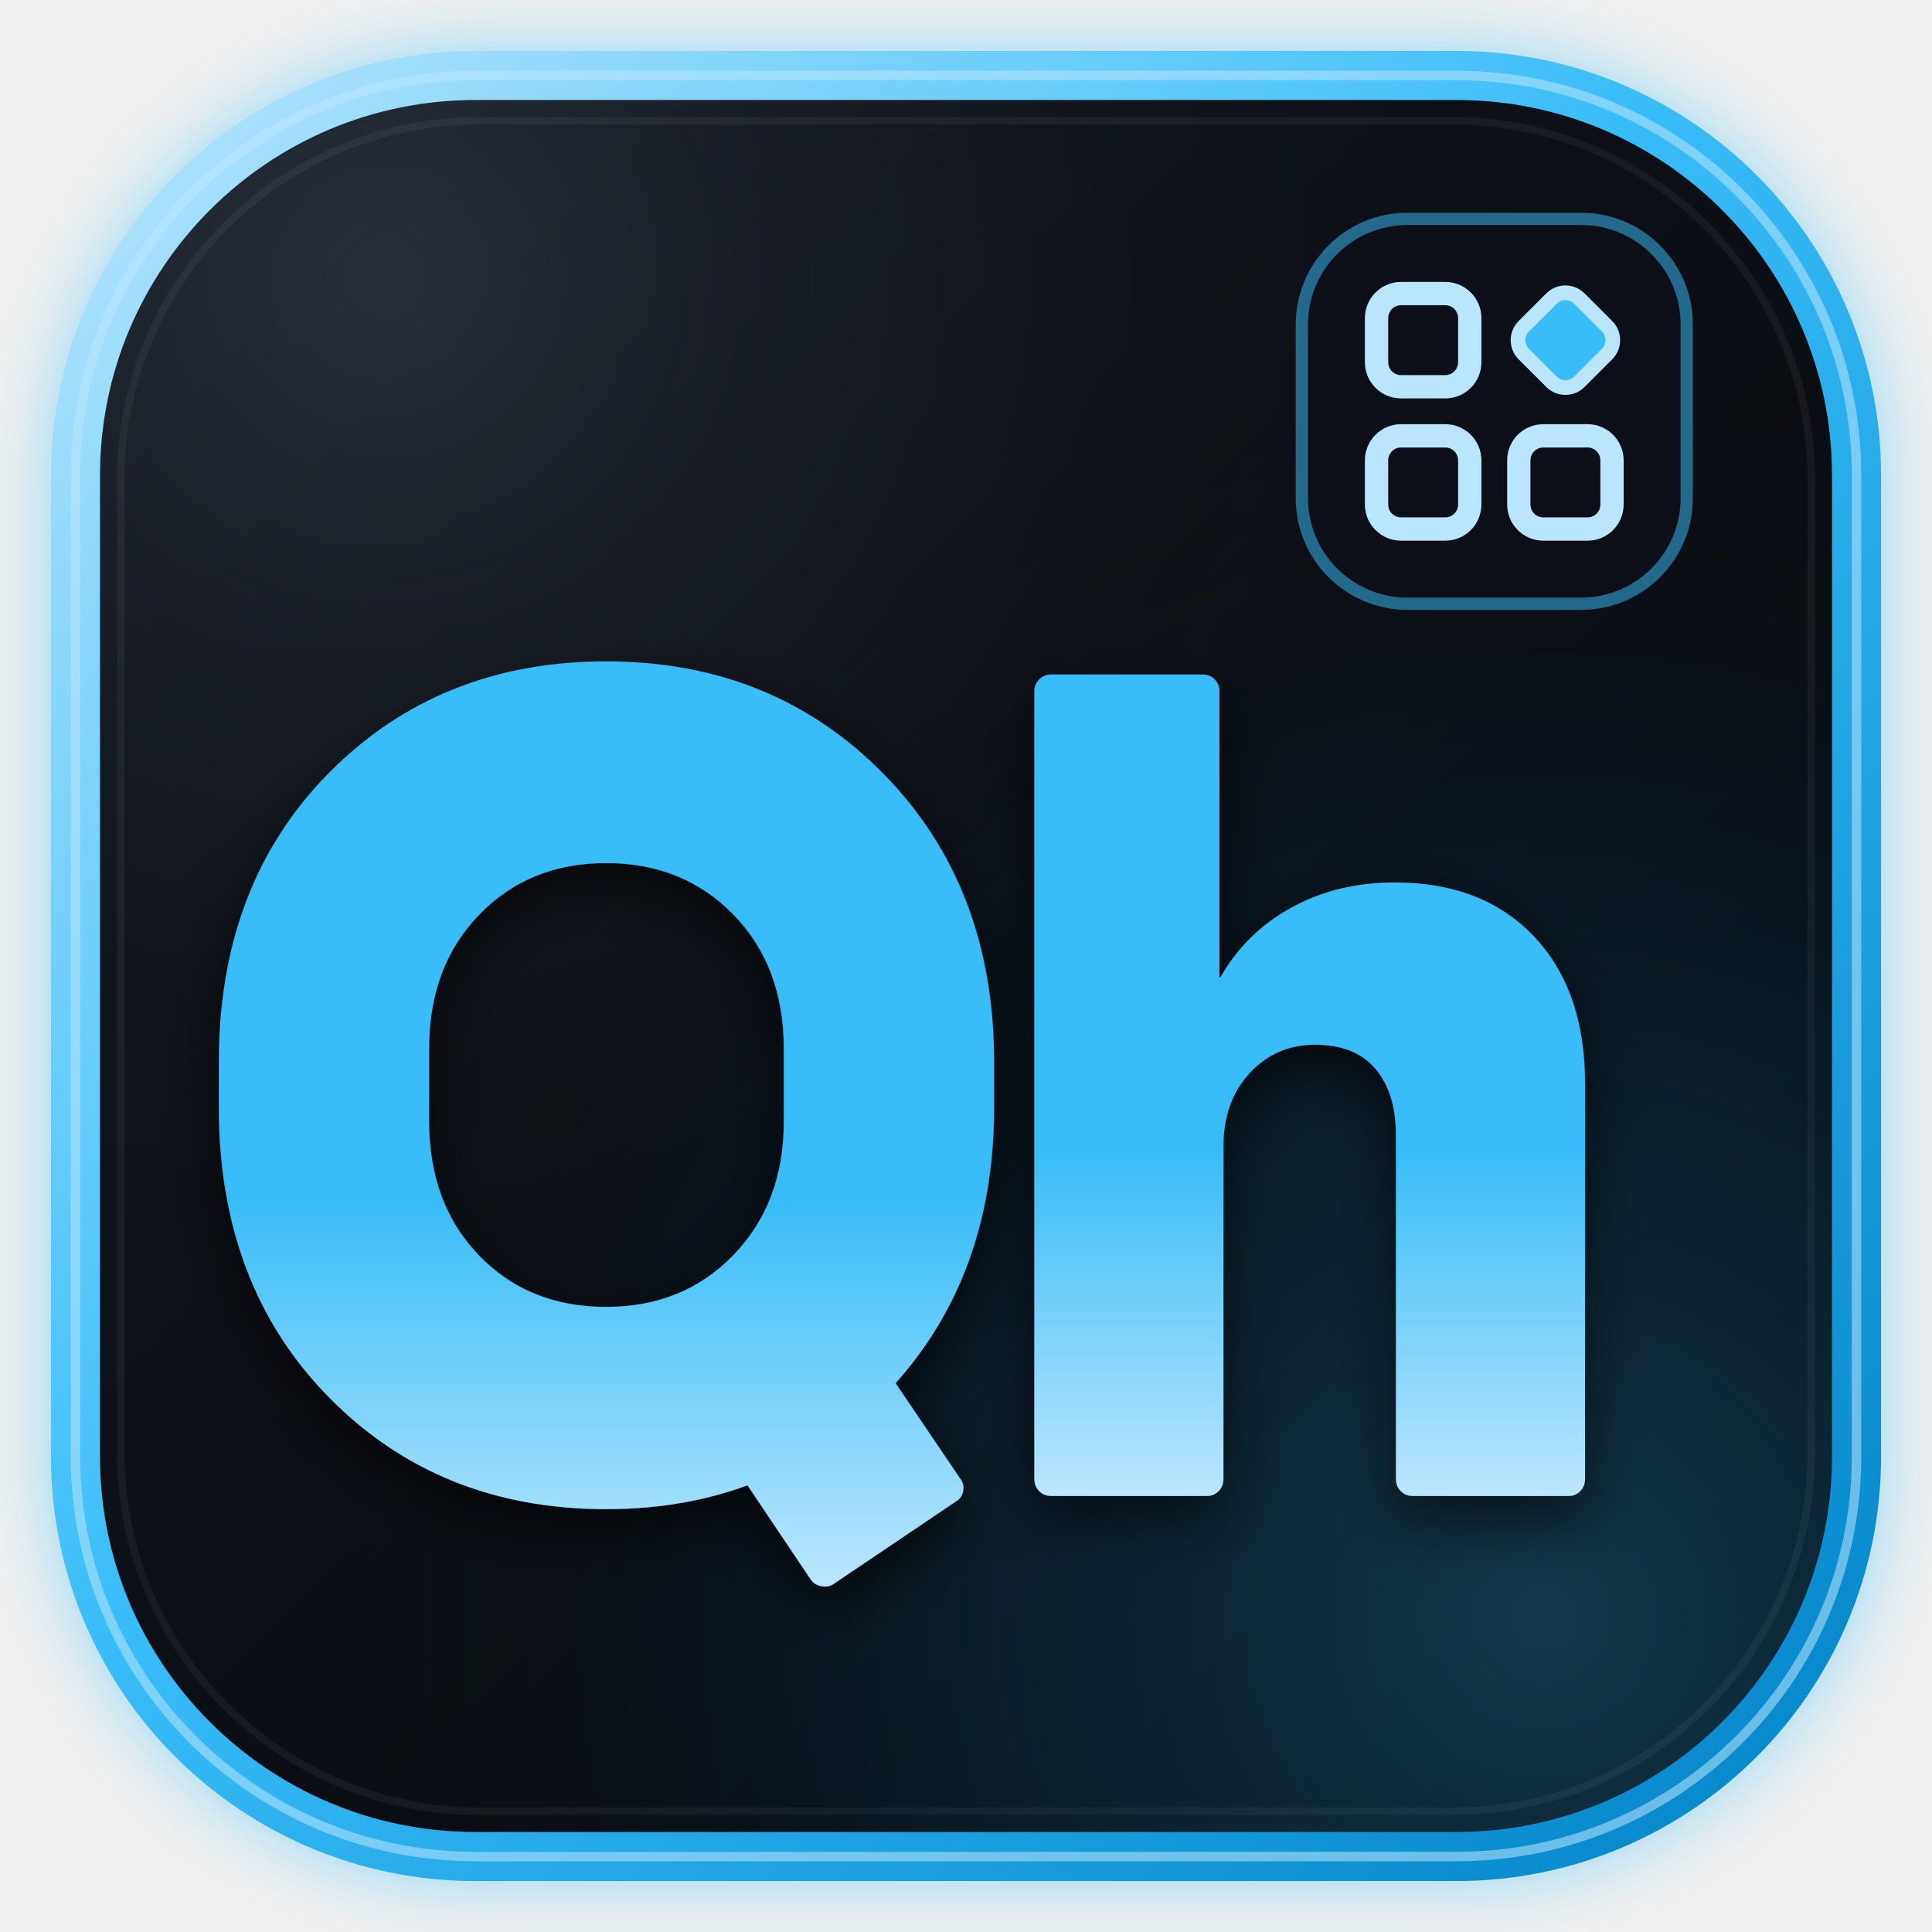
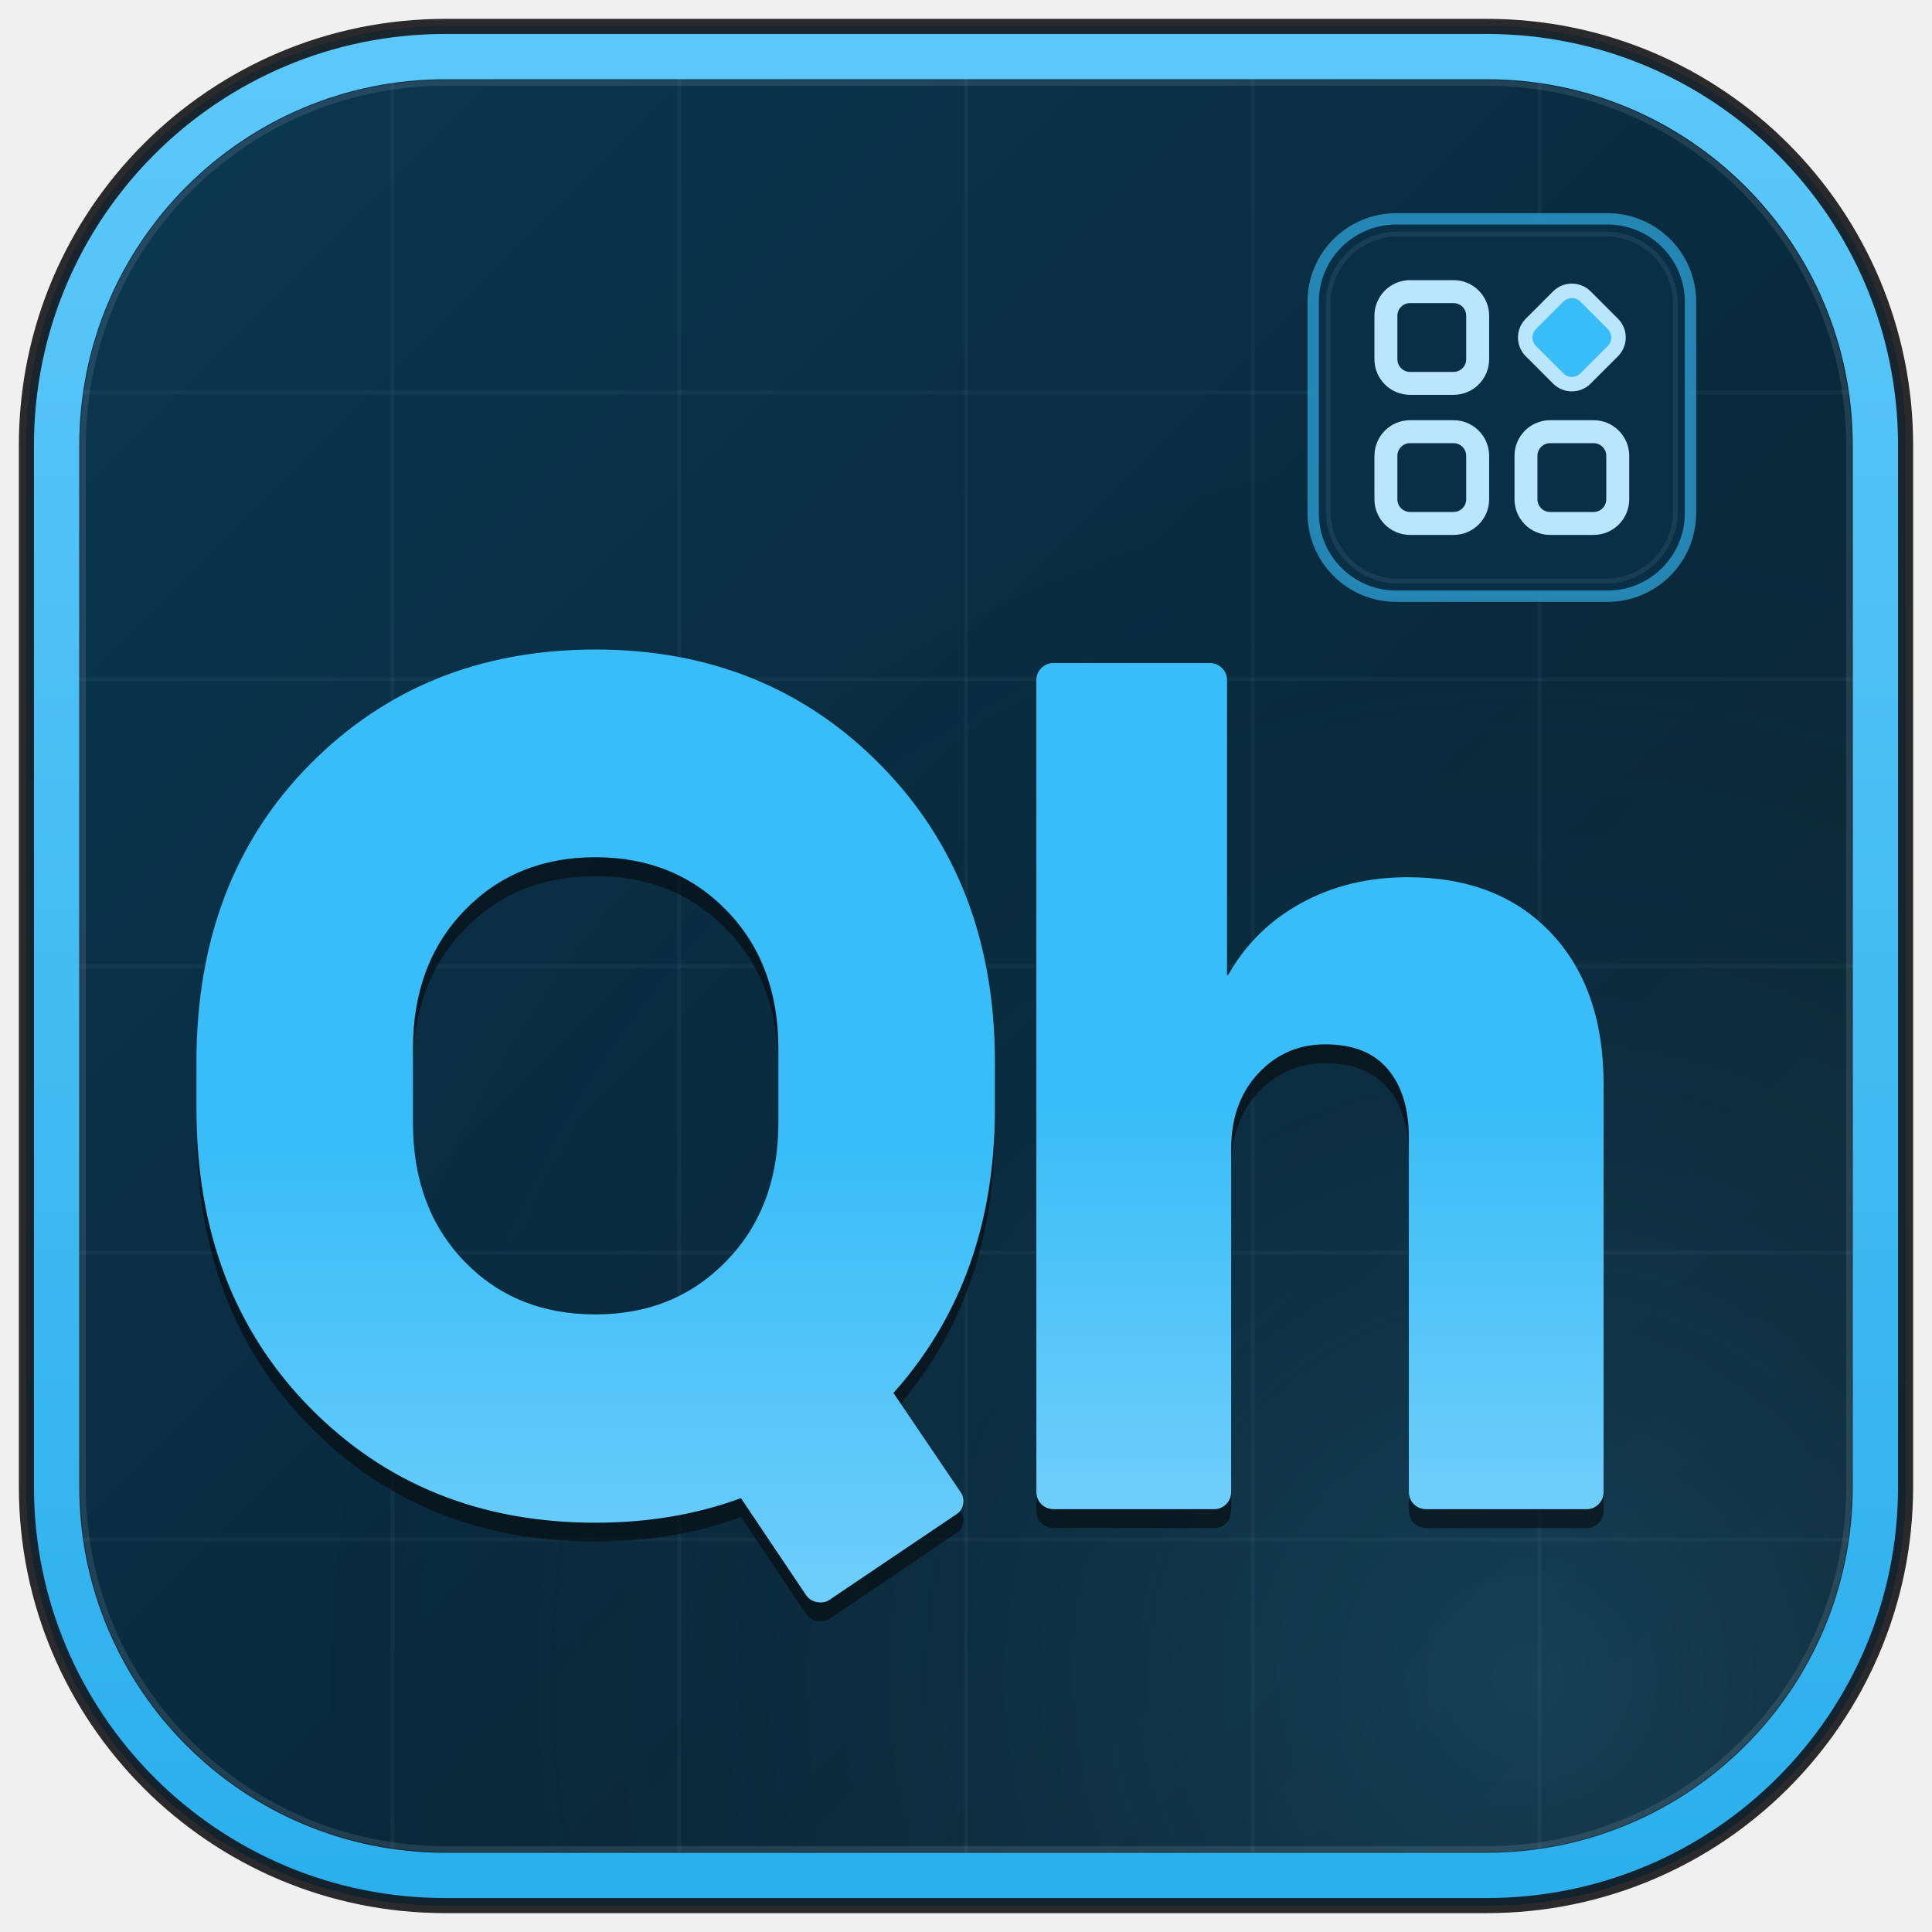
<svg xmlns="http://www.w3.org/2000/svg" viewBox="0 0 1024 1024" width="1024" height="1024">
  <defs>
-     <linearGradient id="bgGrad" x1="0%" y1="0%" x2="100%" y2="100%">
-       <stop offset="0%" stop-color="#141821" />
-       <stop offset="52%" stop-color="#0B0E14" />
-       <stop offset="100%" stop-color="#07090D" />
+     <linearGradient id="ccCore" x1="0%" y1="0%" x2="100%" y2="100%">
+       <stop offset="0%" stop-color="#0B3853" />
+       <stop offset="55%" stop-color="#092A3D" />
+       <stop offset="100%" stop-color="#112734" />
    </linearGradient>
-     <radialGradient id="ambientBR" cx="82%" cy="86%" r="72%">
-       <stop offset="0%" stop-color="#38BDF8" stop-opacity="0.26" />
-       <stop offset="55%" stop-color="#0284C7" stop-opacity="0.08" />
+     <radialGradient id="ccWash" cx="80%" cy="88%" r="68%">
+       <stop offset="0%" stop-color="#38BDF8" stop-opacity="0.16" />
      <stop offset="100%" stop-color="#000000" stop-opacity="0" />
    </radialGradient>
-     <radialGradient id="ambientTL" cx="18%" cy="12%" r="58%">
-       <stop offset="0%" stop-color="#BAE6FD" stop-opacity="0.13" />
-       <stop offset="100%" stop-color="#000000" stop-opacity="0" />
-     </radialGradient>
-     <linearGradient id="rimGrad" x1="0%" y1="0%" x2="100%" y2="100%">
-       <stop offset="0%" stop-color="#BAE6FD" />
-       <stop offset="45%" stop-color="#38BDF8" />
-       <stop offset="100%" stop-color="#0284C7" />
+     <linearGradient id="rimInk" x1="0%" y1="0%" x2="0%" y2="100%">
+       <stop offset="0%" stop-color="#5CC8F9" />
+       <stop offset="100%" stop-color="#2CB0ED" />
    </linearGradient>
-     <linearGradient id="textGrad" x1="0%" y1="0%" x2="0%" y2="100%">
-       <stop offset="0%" stop-color="#BAE6FD" />
-       <stop offset="42%" stop-color="#38BDF8" />
+     <linearGradient id="monoInk" x1="0%" y1="0%" x2="0%" y2="100%">
+       <stop offset="0%" stop-color="#6FCEFA" />
+       <stop offset="48%" stop-color="#38BDF8" />
      <stop offset="100%" stop-color="#38BDF8" />
    </linearGradient>
-     <filter id="rimGlow" x="-12%" y="-12%" width="124%" height="124%">
-       <feGaussianBlur stdDeviation="15" result="blur" />
-     </filter>
-     <filter id="textShadow" x="-10%" y="-10%" width="120%" height="120%">
-       <feDropShadow dx="0" dy="12" stdDeviation="16" flood-color="#000000" flood-opacity="0.65" />
-     </filter>
-     <clipPath id="tileClip">
-       <rect x="40" y="40" width="944" height="944" rx="212" />
+     <clipPath id="squircleClip">
+       <rect x="14" y="14" width="996" height="996" rx="222" />
    </clipPath>
  </defs>
-   <rect x="40" y="40" width="944" height="944" rx="212" fill="none" stroke="#38BDF8" stroke-width="34" stroke-opacity="0.42" filter="url(#rimGlow)" />
-   <g clip-path="url(#tileClip)">
-     <rect x="40" y="40" width="944" height="944" fill="url(#bgGrad)" />
-     <rect x="40" y="40" width="944" height="944" fill="url(#ambientBR)" />
-     <rect x="40" y="40" width="944" height="944" fill="url(#ambientTL)" />
-     <rect x="64" y="64" width="896" height="896" rx="190" fill="none" stroke="#FFFFFF" stroke-opacity="0.05" stroke-width="4" />
+   <g clip-path="url(#squircleClip)">
+     <rect x="14" y="14" width="996" height="996" fill="url(#ccCore)" />
+     <rect x="14" y="14" width="996" height="996" fill="url(#ccWash)" />
+     <g>
+       <line x1="208" y1="24" x2="208" y2="1000" stroke="#BAE6FD" stroke-opacity="0.045" stroke-width="2" />
+       <line x1="24" y1="208" x2="1000" y2="208" stroke="#BAE6FD" stroke-opacity="0.045" stroke-width="2" />
+       <line x1="360" y1="24" x2="360" y2="1000" stroke="#BAE6FD" stroke-opacity="0.045" stroke-width="2" />
+       <line x1="24" y1="360" x2="1000" y2="360" stroke="#BAE6FD" stroke-opacity="0.045" stroke-width="2" />
+       <line x1="512" y1="24" x2="512" y2="1000" stroke="#BAE6FD" stroke-opacity="0.045" stroke-width="2" />
+       <line x1="24" y1="512" x2="1000" y2="512" stroke="#BAE6FD" stroke-opacity="0.045" stroke-width="2" />
+       <line x1="664" y1="24" x2="664" y2="1000" stroke="#BAE6FD" stroke-opacity="0.045" stroke-width="2" />
+       <line x1="24" y1="664" x2="1000" y2="664" stroke="#BAE6FD" stroke-opacity="0.045" stroke-width="2" />
+       <line x1="816" y1="24" x2="816" y2="1000" stroke="#BAE6FD" stroke-opacity="0.045" stroke-width="2" />
+       <line x1="24" y1="816" x2="1000" y2="816" stroke="#BAE6FD" stroke-opacity="0.045" stroke-width="2" />
+     </g>
+     <rect x="28" y="28" width="968" height="968" rx="208" fill="none" stroke="url(#rimInk)" stroke-width="28" />
+     <rect x="44" y="44" width="936" height="936" rx="192" fill="none" stroke="#FFFFFF" stroke-opacity="0.10" stroke-width="3" />
  </g>
-   <rect x="40" y="40" width="944" height="944" rx="212" fill="none" stroke="url(#rimGrad)" stroke-width="26" />
-   <rect x="40" y="40" width="944" height="944" rx="212" fill="none" stroke="#BAE6FD" stroke-opacity="0.55" stroke-width="5" />
-   <g transform="translate(792, 218)">
-     <rect x="-102" y="-102" width="204" height="204" rx="56" fill="#0C1018" fill-opacity="0.92" stroke="#38BDF8" stroke-opacity="0.52" stroke-width="6.5" />
-     <g transform="scale(1.30)">
+   <rect x="14" y="14" width="996" height="996" rx="222" fill="none" stroke="#101014" stroke-opacity="0.88" stroke-width="8" />
+   <g transform="translate(796, 216)">
+     <rect x="-100" y="-100" width="200" height="200" rx="44" fill="#092F46" stroke="#38BDF8" stroke-opacity="0.62" stroke-width="6" />
+     <rect x="-92" y="-92" width="184" height="184" rx="37" fill="none" stroke="#FFFFFF" stroke-opacity="0.07" stroke-width="2.5" />
+     <g transform="scale(1.28)">
      <rect x="-48" y="-48" width="38" height="38" rx="10" fill="none" stroke="#BAE6FD" stroke-width="9.5" stroke-linecap="round" stroke-linejoin="round" />
      <rect x="-48" y="10" width="38" height="38" rx="10" fill="none" stroke="#BAE6FD" stroke-width="9.5" stroke-linecap="round" stroke-linejoin="round" />
      <rect x="10" y="10" width="38" height="38" rx="10" fill="none" stroke="#BAE6FD" stroke-width="9.5" stroke-linecap="round" stroke-linejoin="round" />
      <rect x="13" y="-45" width="32" height="32" rx="8" transform="rotate(45 29 -29)" fill="#38BDF8" stroke="#BAE6FD" stroke-width="6" />
    </g>
  </g>
-   <g fill="url(#textGrad)" filter="url(#textShadow)">
+   <g fill="#06070A" fill-opacity="0.58" transform="translate(0, 10) translate(512, 560) scale(1.03) translate(-512, -560)">
+     <path d="M721 -26Q428 -26 235.5 170.0Q43 366 43 677V757Q43 1068 236.0 1263.0Q429 1458 721 1458Q1013 1458 1206.5 1261.0Q1400 1064 1400 757V677Q1400 370 1206.5 172.0Q1013 -26 721 -26ZM721 328Q856 328 944.0 419.0Q1032 510 1032 653V780Q1032 924 944.0 1014.5Q856 1105 721 1105Q586 1105 498.5 1014.5Q411 924 411 780V653Q411 509 498.0 418.5Q585 328 721 328ZM1119 -157Q1110 -163 1098.0 -161.0Q1086 -159 1079 -149L844 201Q837 211 839.0 222.5Q841 234 851 241L1066 382Q1076 388 1087.5 385.5Q1099 383 1106 374L1341 27Q1348 18 1346.0 6.0Q1344 -6 1334 -12Z" transform="translate(102.98,792.00) scale(0.30278,-0.30278)" />
+     <path d="M108 -3Q95 -3 86.5 5.5Q78 14 78 27V1406Q78 1418 86.5 1426.5Q95 1435 107 1435H373Q385 1435 393.5 1426.5Q402 1418 402 1406V905H404Q448 983 528.0 1027.0Q608 1071 709 1071Q863 1071 952.5 976.5Q1042 882 1042 719V27Q1042 14 1033.5 5.5Q1025 -3 1013 -3H741Q728 -3 719.5 5.5Q711 14 711 27V629Q711 702 675.5 744.5Q640 787 569 787Q501 787 455.0 737.5Q409 688 409 609V27Q409 14 400.5 5.5Q392 -3 380 -3Z" transform="translate(524.60,792.00) scale(0.30278,-0.30278)" />
+   </g>
+   <g fill="url(#monoInk)" transform="translate(512, 560) scale(1.03) translate(-512, -560)">
    <path d="M721 -26Q428 -26 235.5 170.0Q43 366 43 677V757Q43 1068 236.0 1263.0Q429 1458 721 1458Q1013 1458 1206.5 1261.0Q1400 1064 1400 757V677Q1400 370 1206.5 172.0Q1013 -26 721 -26ZM721 328Q856 328 944.0 419.0Q1032 510 1032 653V780Q1032 924 944.0 1014.5Q856 1105 721 1105Q586 1105 498.5 1014.5Q411 924 411 780V653Q411 509 498.0 418.5Q585 328 721 328ZM1119 -157Q1110 -163 1098.0 -161.0Q1086 -159 1079 -149L844 201Q837 211 839.0 222.5Q841 234 851 241L1066 382Q1076 388 1087.5 385.5Q1099 383 1106 374L1341 27Q1348 18 1346.0 6.0Q1344 -6 1334 -12Z" transform="translate(102.98,792.00) scale(0.30278,-0.30278)" />
    <path d="M108 -3Q95 -3 86.5 5.5Q78 14 78 27V1406Q78 1418 86.5 1426.5Q95 1435 107 1435H373Q385 1435 393.5 1426.5Q402 1418 402 1406V905H404Q448 983 528.0 1027.0Q608 1071 709 1071Q863 1071 952.5 976.5Q1042 882 1042 719V27Q1042 14 1033.5 5.5Q1025 -3 1013 -3H741Q728 -3 719.5 5.5Q711 14 711 27V629Q711 702 675.5 744.5Q640 787 569 787Q501 787 455.0 737.5Q409 688 409 609V27Q409 14 400.5 5.5Q392 -3 380 -3Z" transform="translate(524.60,792.00) scale(0.30278,-0.30278)" />
  </g>
</svg>
